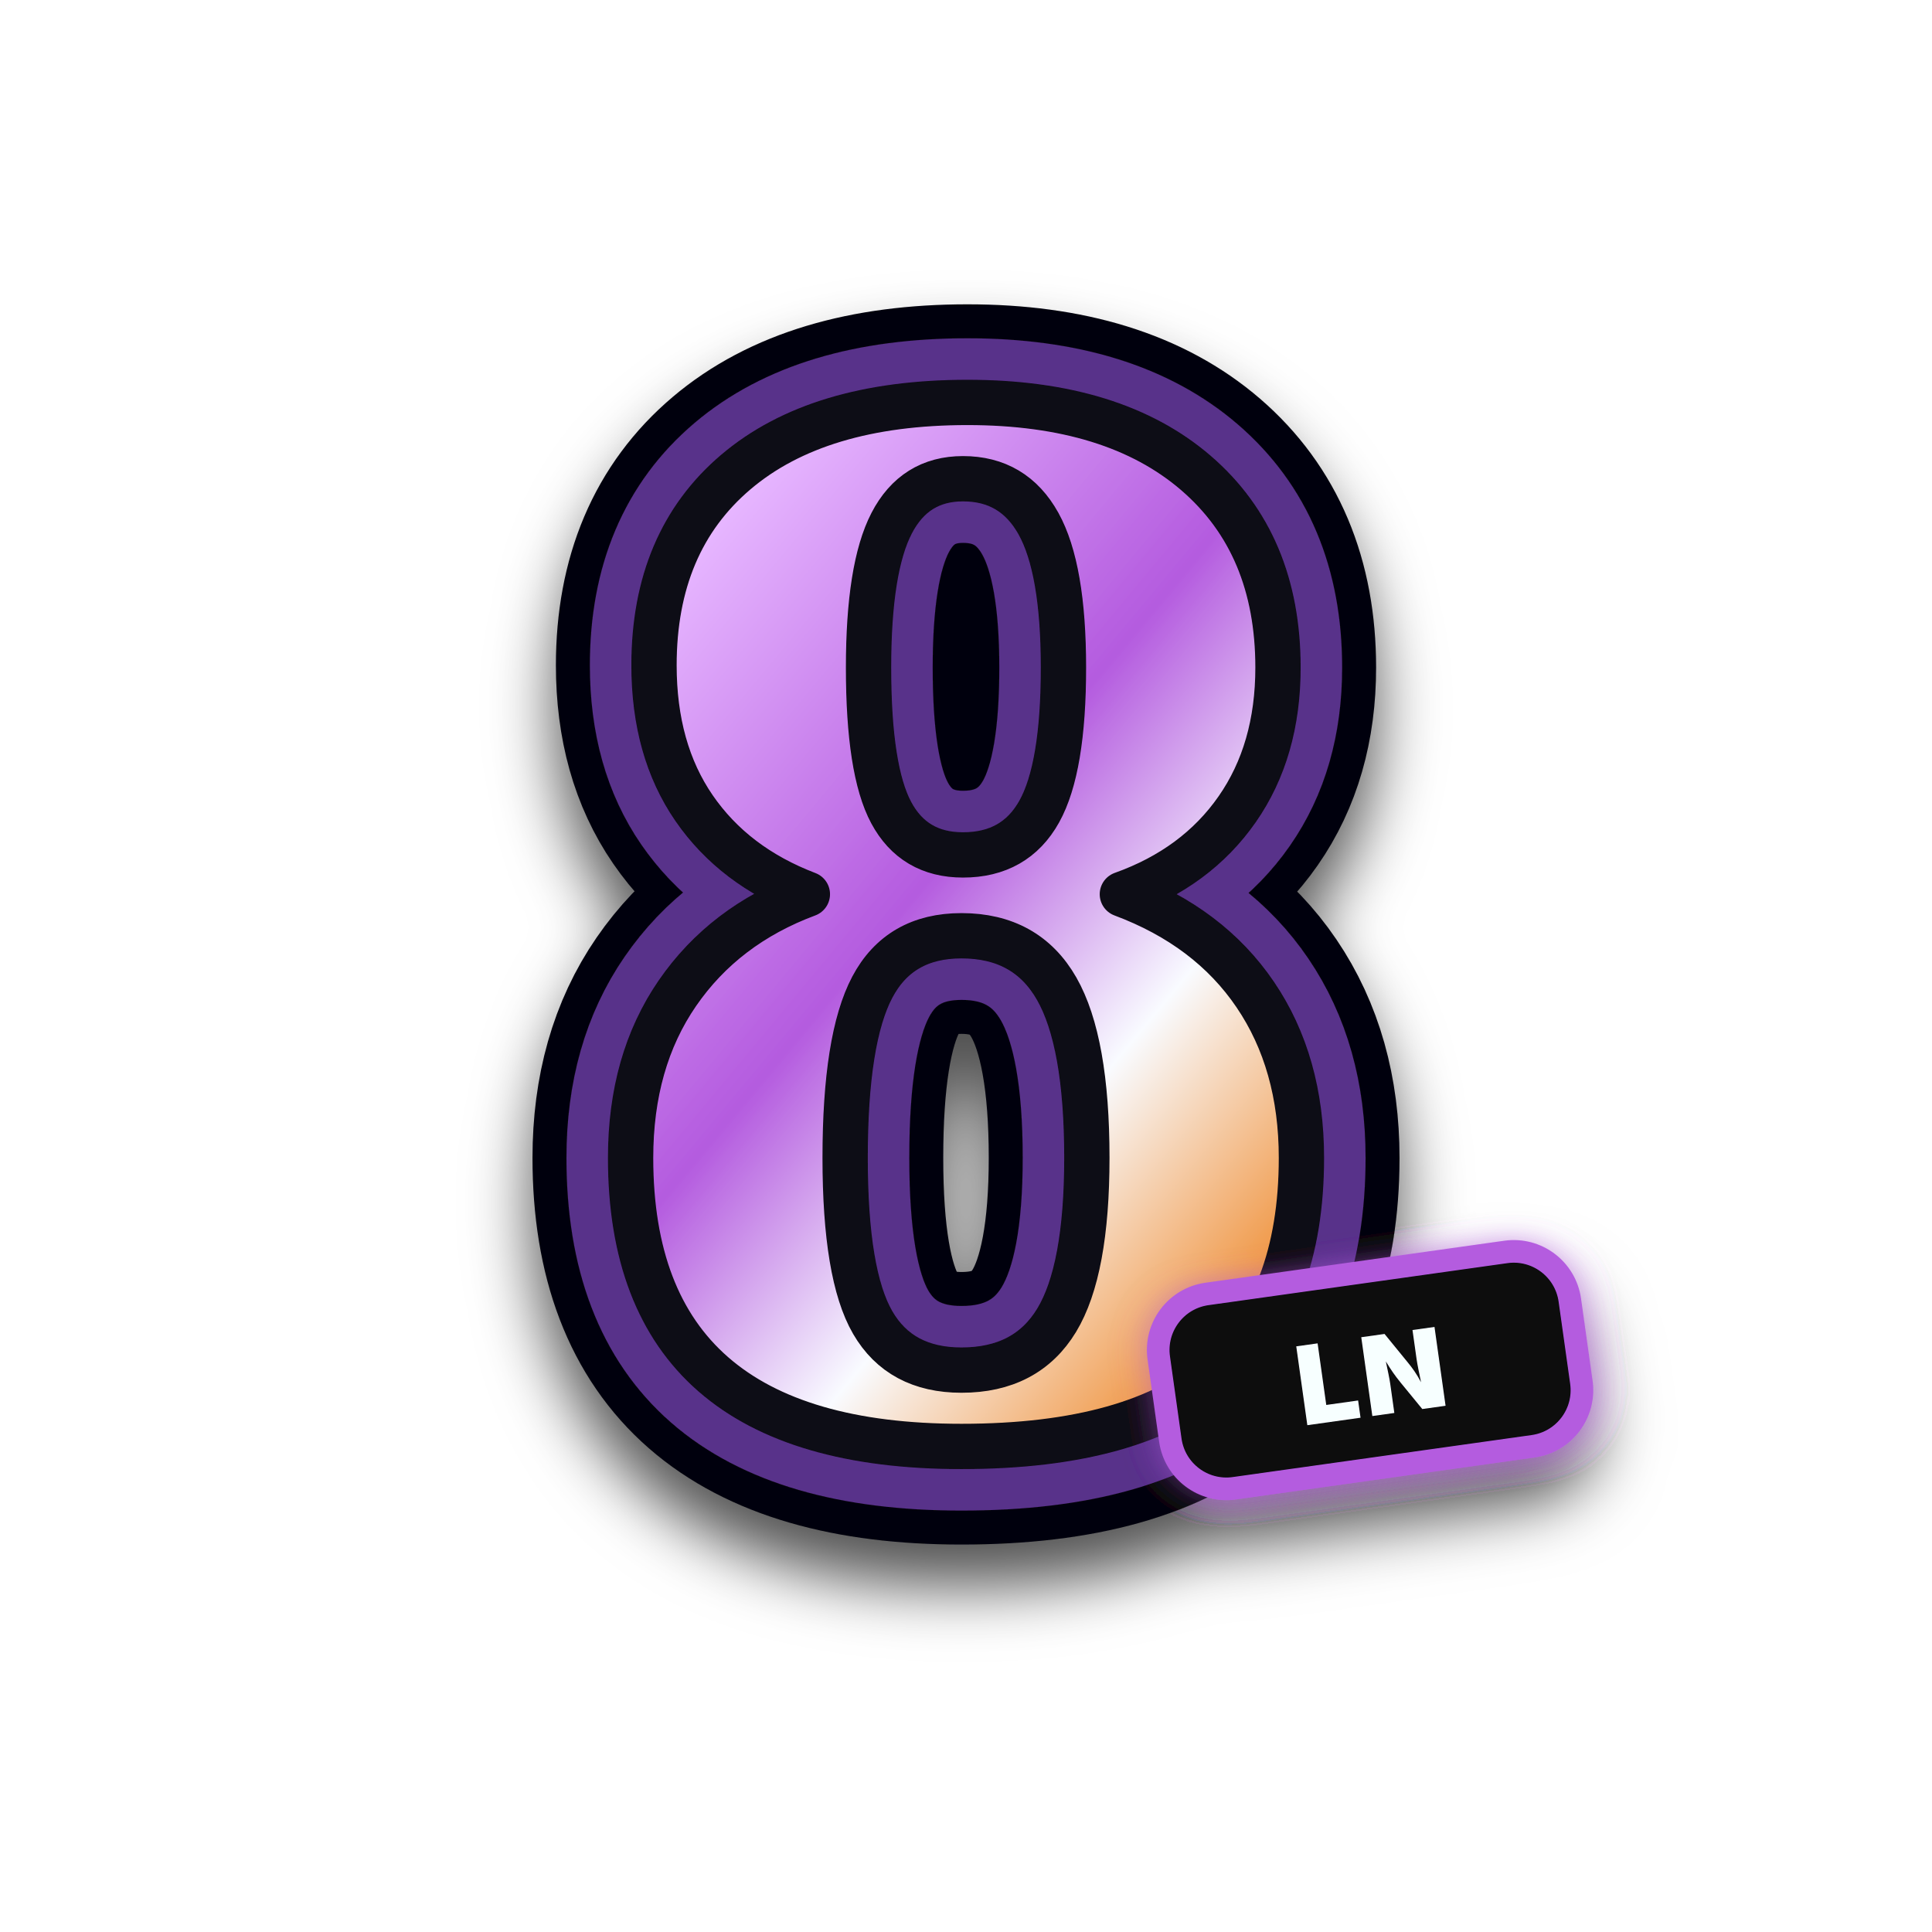
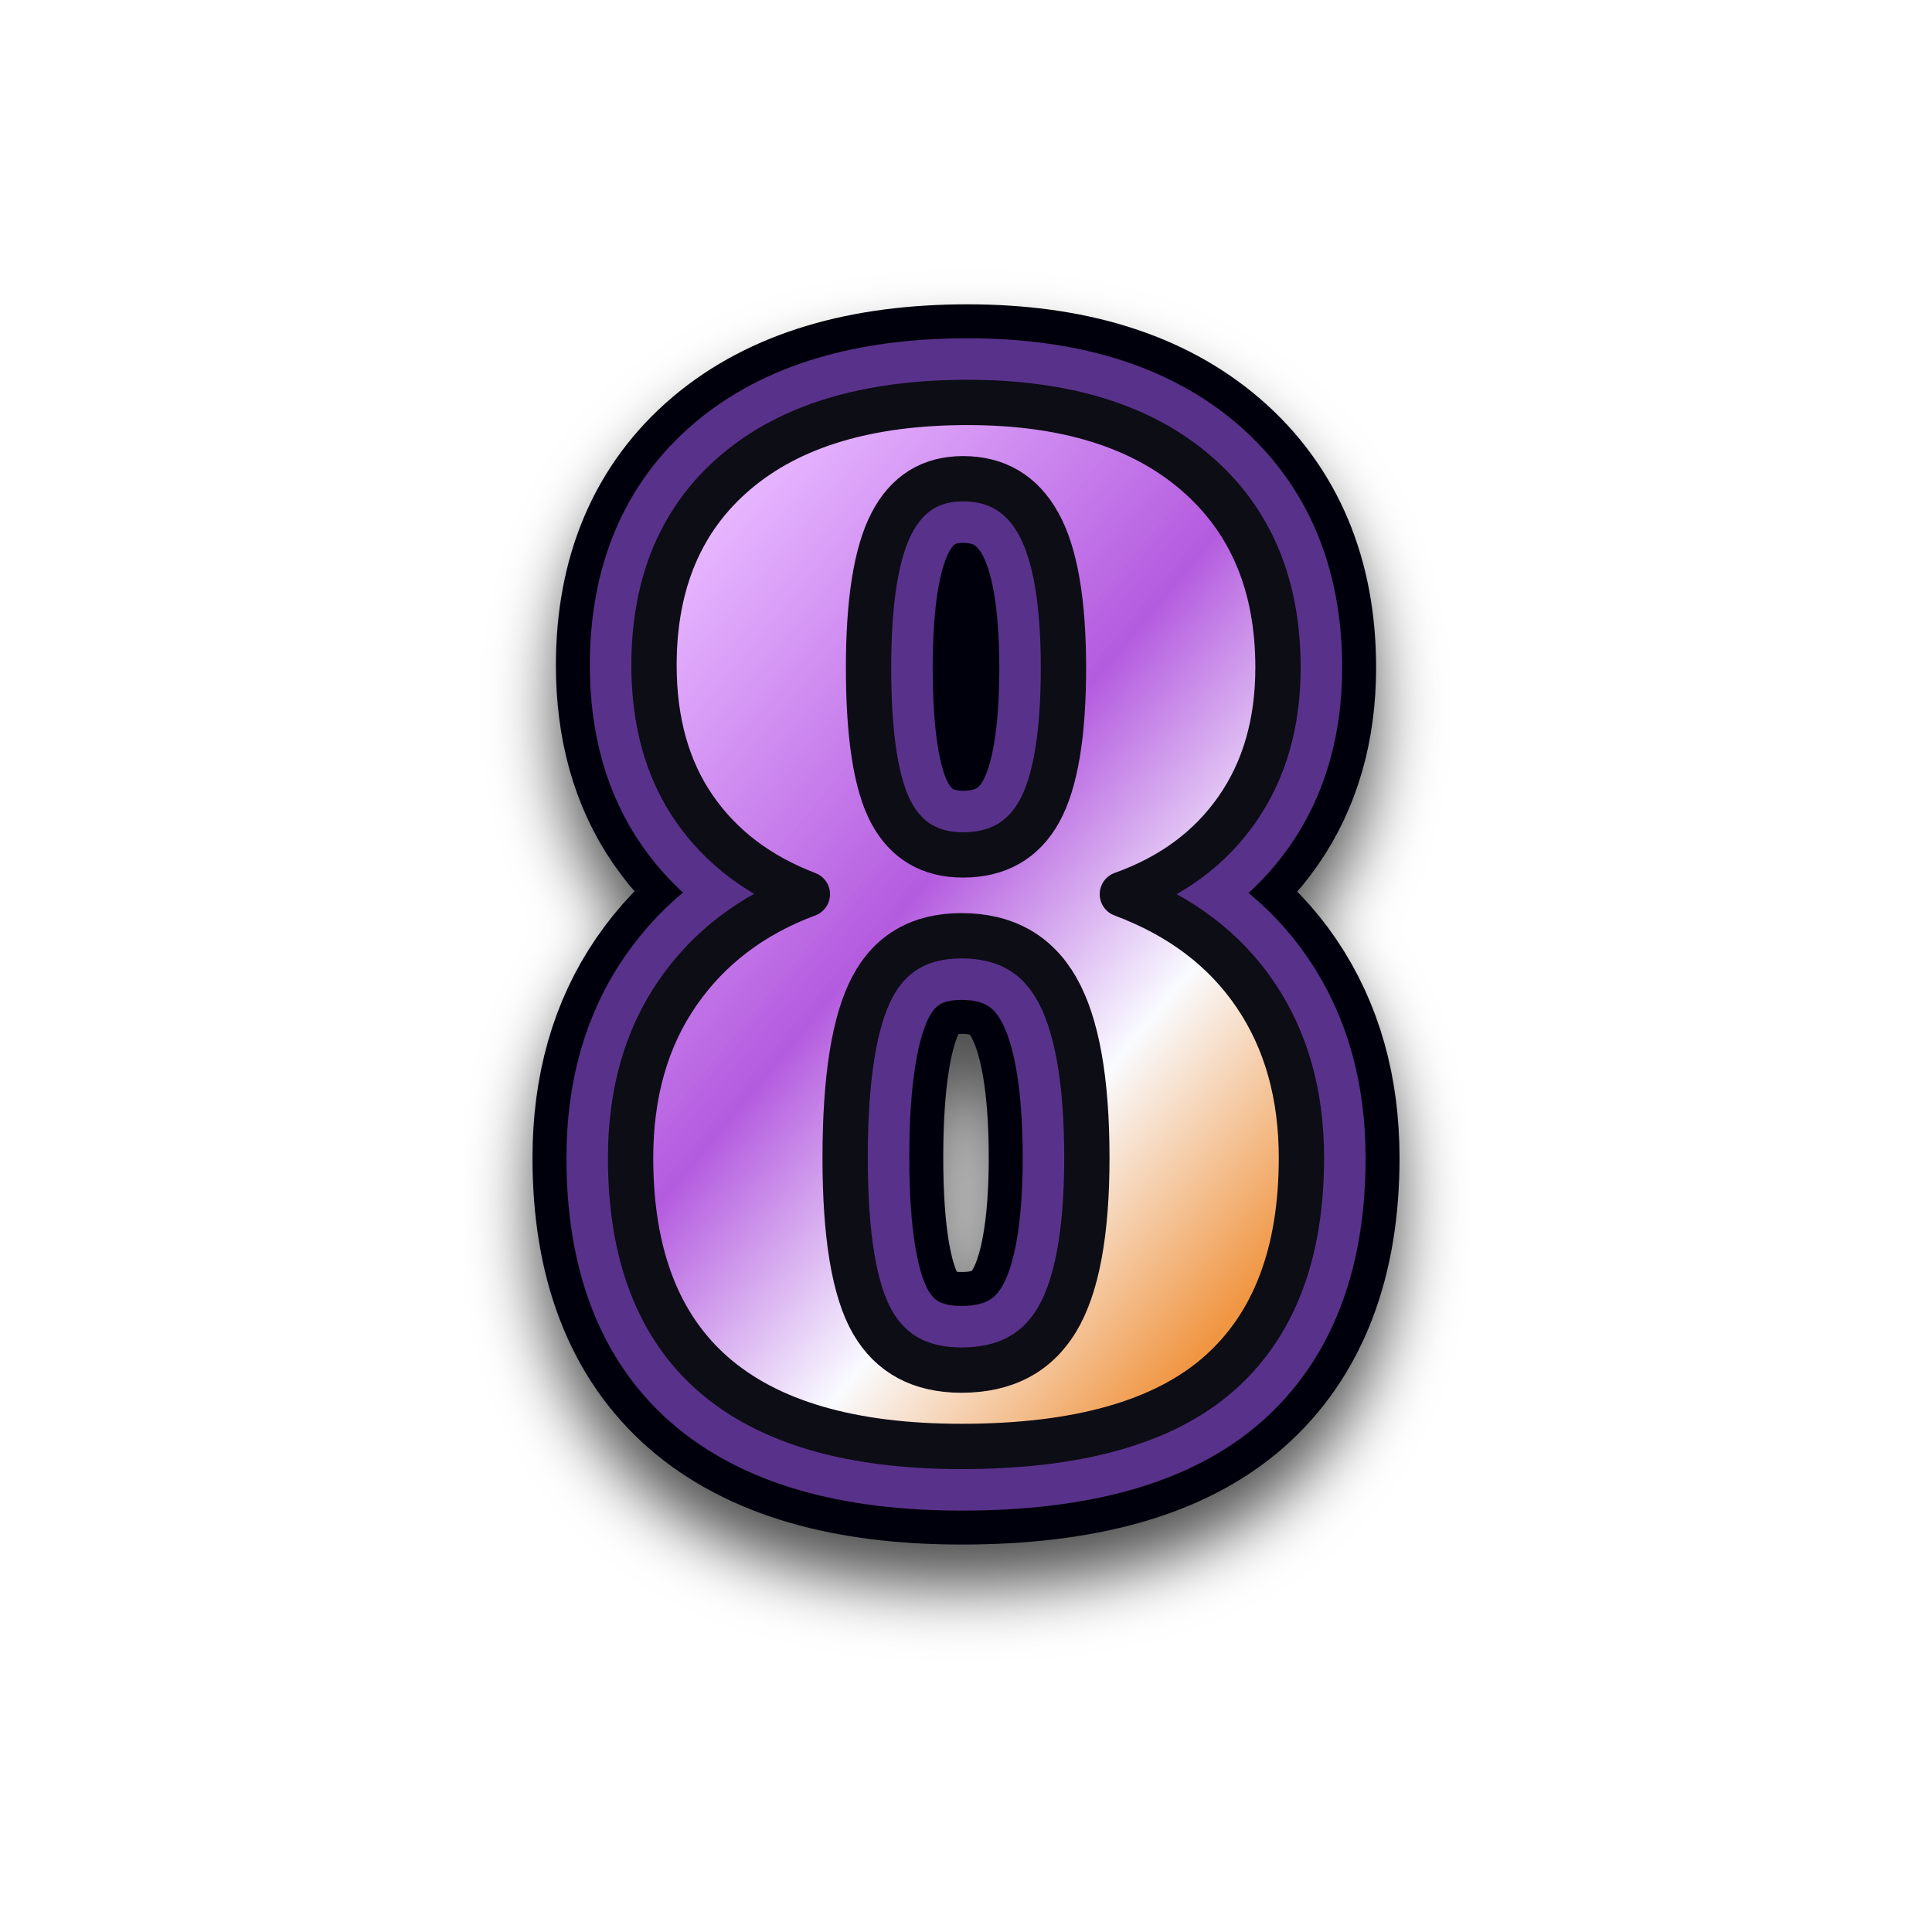
<svg xmlns="http://www.w3.org/2000/svg" viewBox="0 0 1024 1024" role="img" aria-label="LN 8 dan">
  <defs>
    <linearGradient id="lnfill" x1="18%" x2="84%" y1="8%" y2="92%">
      <stop offset="0" stop-color="#e6b5ff" />
      <stop offset="0.43" stop-color="#b45bdf" />
      <stop offset="0.72" stop-color="#f9fbff" />
      <stop offset="1" stop-color="#f09643" />
    </linearGradient>
    <filter id="shadow" x="-25%" y="-25%" width="150%" height="150%">
      <feDropShadow dx="0" dy="22" stdDeviation="17" flood-color="#000" flood-opacity="0.68" />
    </filter>
-     <filter id="badgeGlow" x="-35%" y="-35%" width="170%" height="170%">
-       <feDropShadow dx="0" dy="0" stdDeviation="8" flood-color="#b45bdf" flood-opacity="0.55" />
-     </filter>
  </defs>
  <g filter="url(#shadow)">
    <text x="512" y="526" text-anchor="middle" dominant-baseline="middle" font-family="Georgia, 'Times New Roman', serif" font-size="820" font-weight="900" fill="none" stroke="#050509" stroke-width="104" stroke-linejoin="round">8</text>
    <text x="512" y="526" text-anchor="middle" dominant-baseline="middle" font-family="Georgia, 'Times New Roman', serif" font-size="820" font-weight="900" fill="none" stroke="#58308a" stroke-width="68" stroke-linejoin="round">8</text>
    <text x="512" y="526" text-anchor="middle" dominant-baseline="middle" font-family="Georgia, 'Times New Roman', serif" font-size="820" font-weight="900" fill="url(#lnfill)" stroke="#0d0a12" stroke-width="24" stroke-linejoin="round">8</text>
-     <g transform="translate(610 690) rotate(-8)" filter="url(#badgeGlow)">
-       <rect x="0" y="0" width="220" height="104" rx="30" fill="#07070d" stroke="#b45bdf" stroke-width="12" />
-       <text x="110" y="54" text-anchor="middle" dominant-baseline="middle" font-family="Inter, Arial, sans-serif" font-size="58" font-weight="900" fill="#f7ffff" letter-spacing="2">LN</text>
-     </g>
  </g>
</svg>
